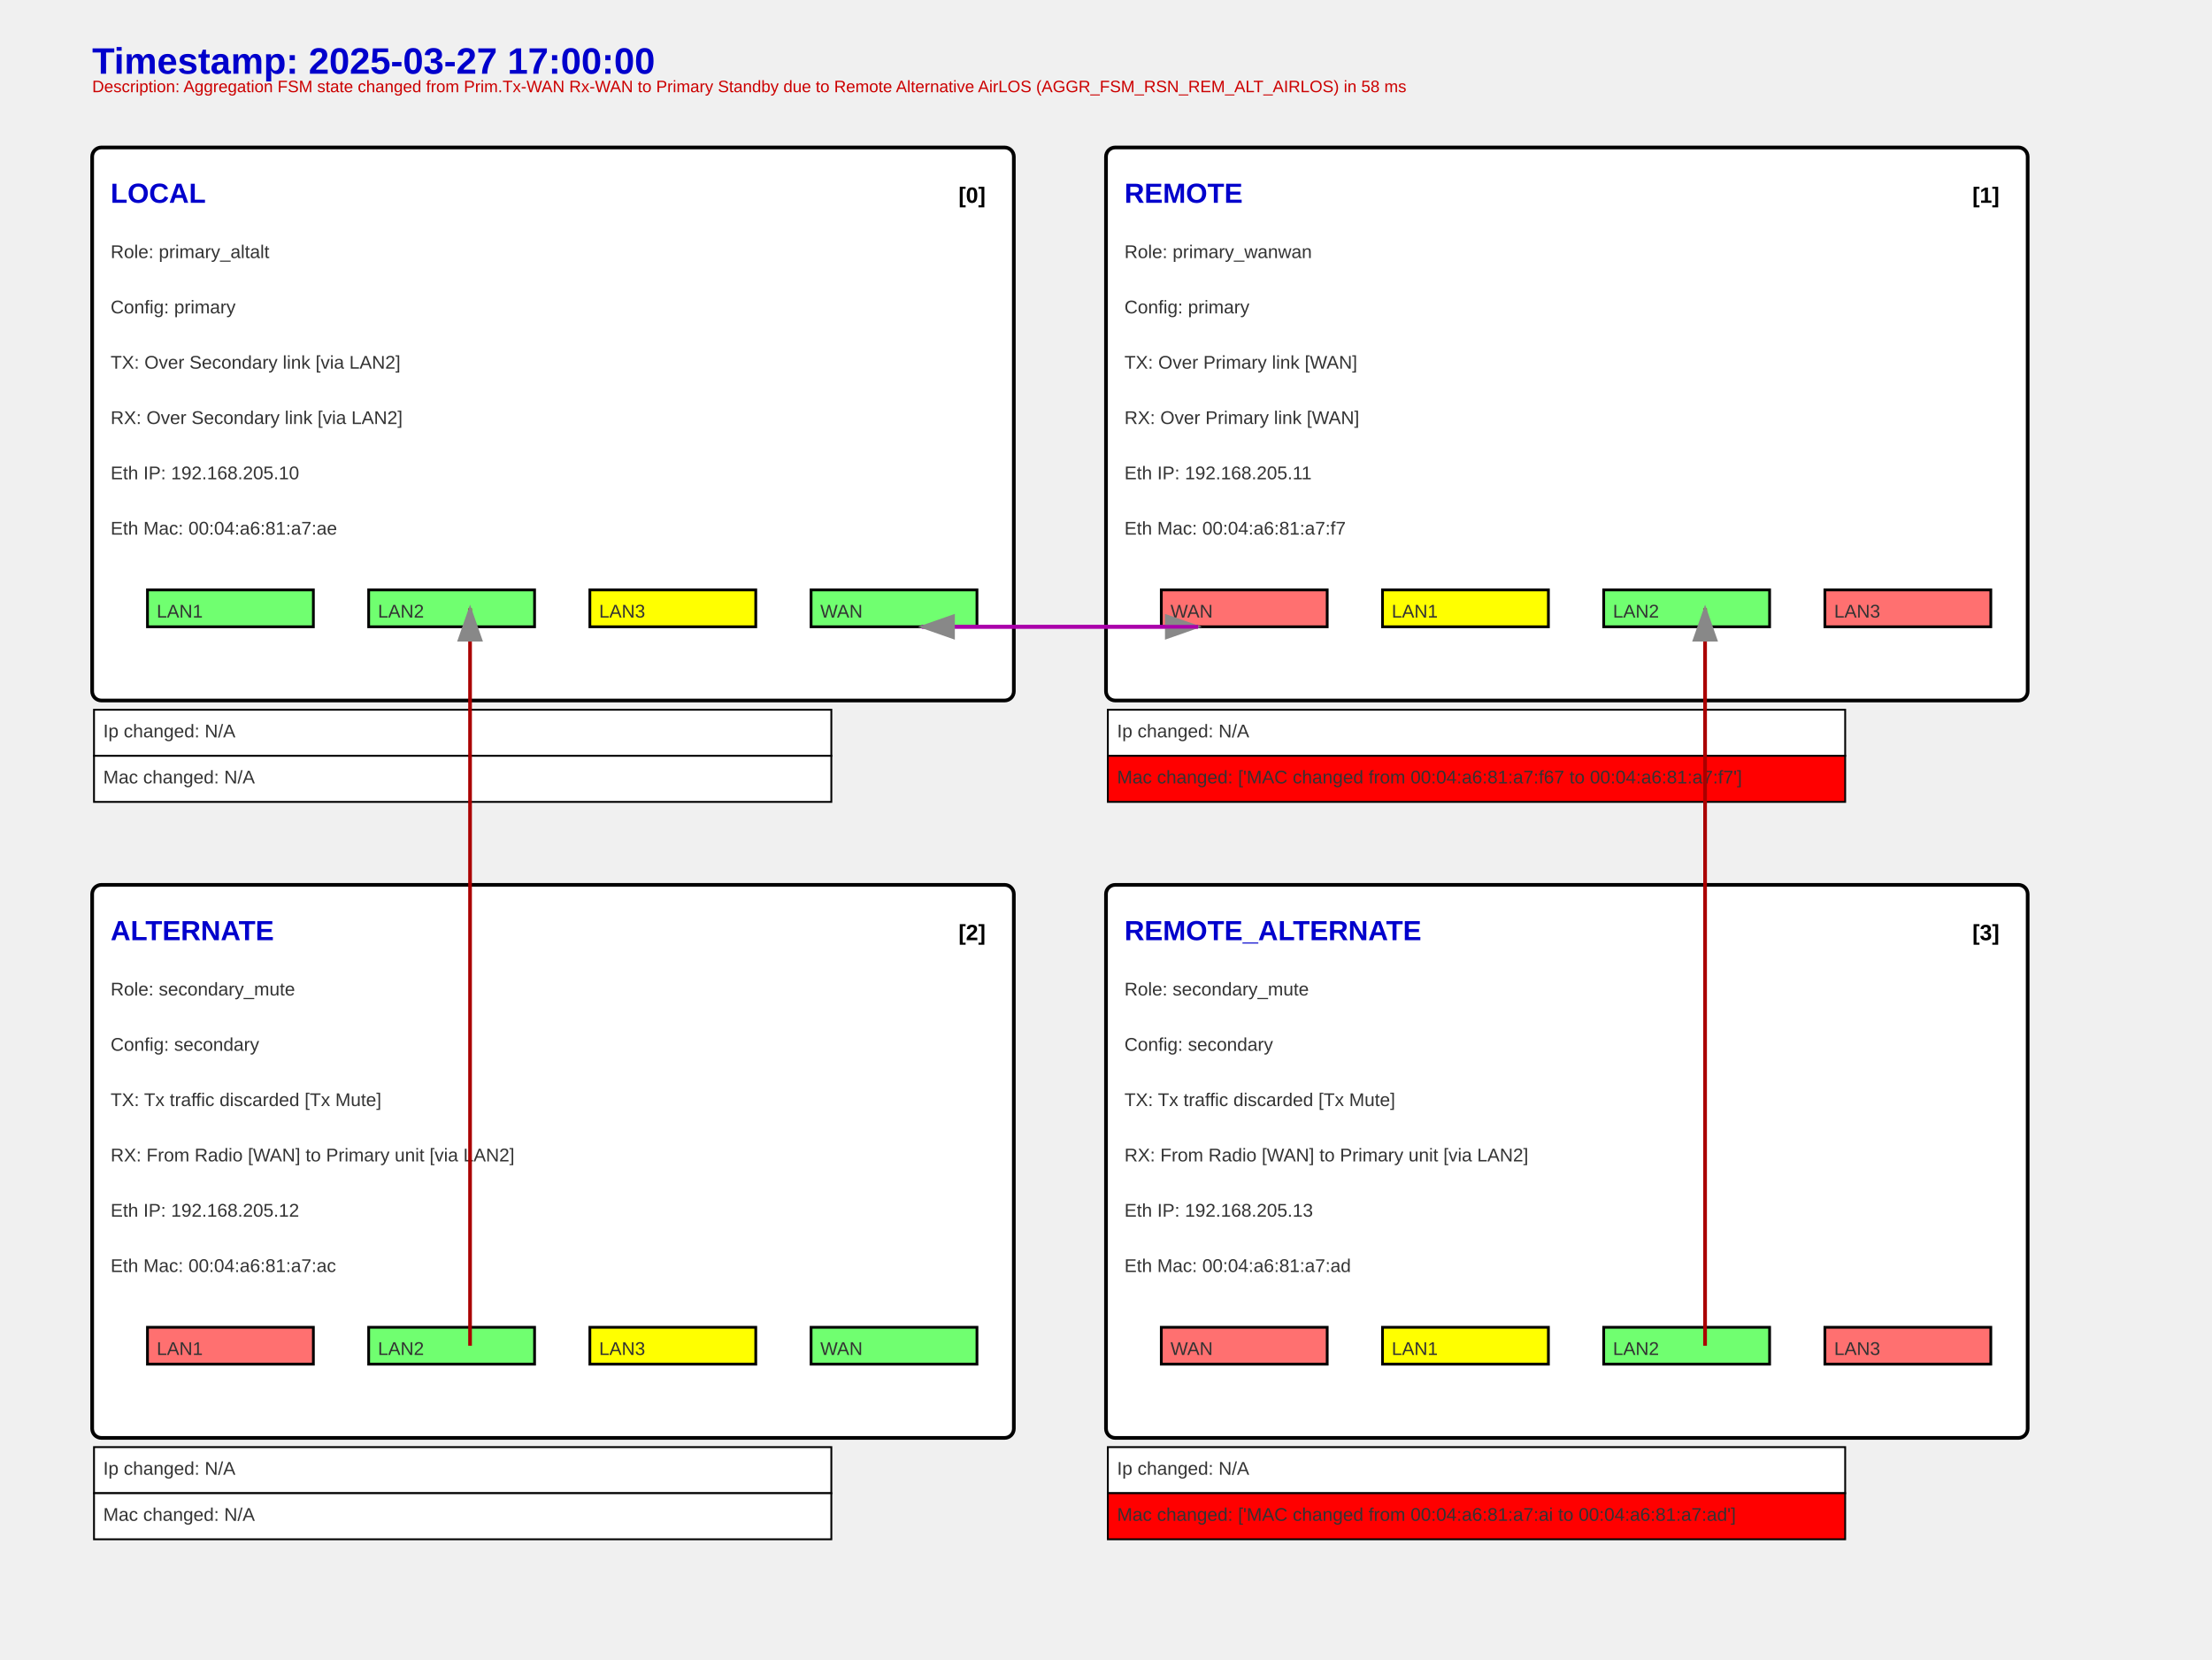
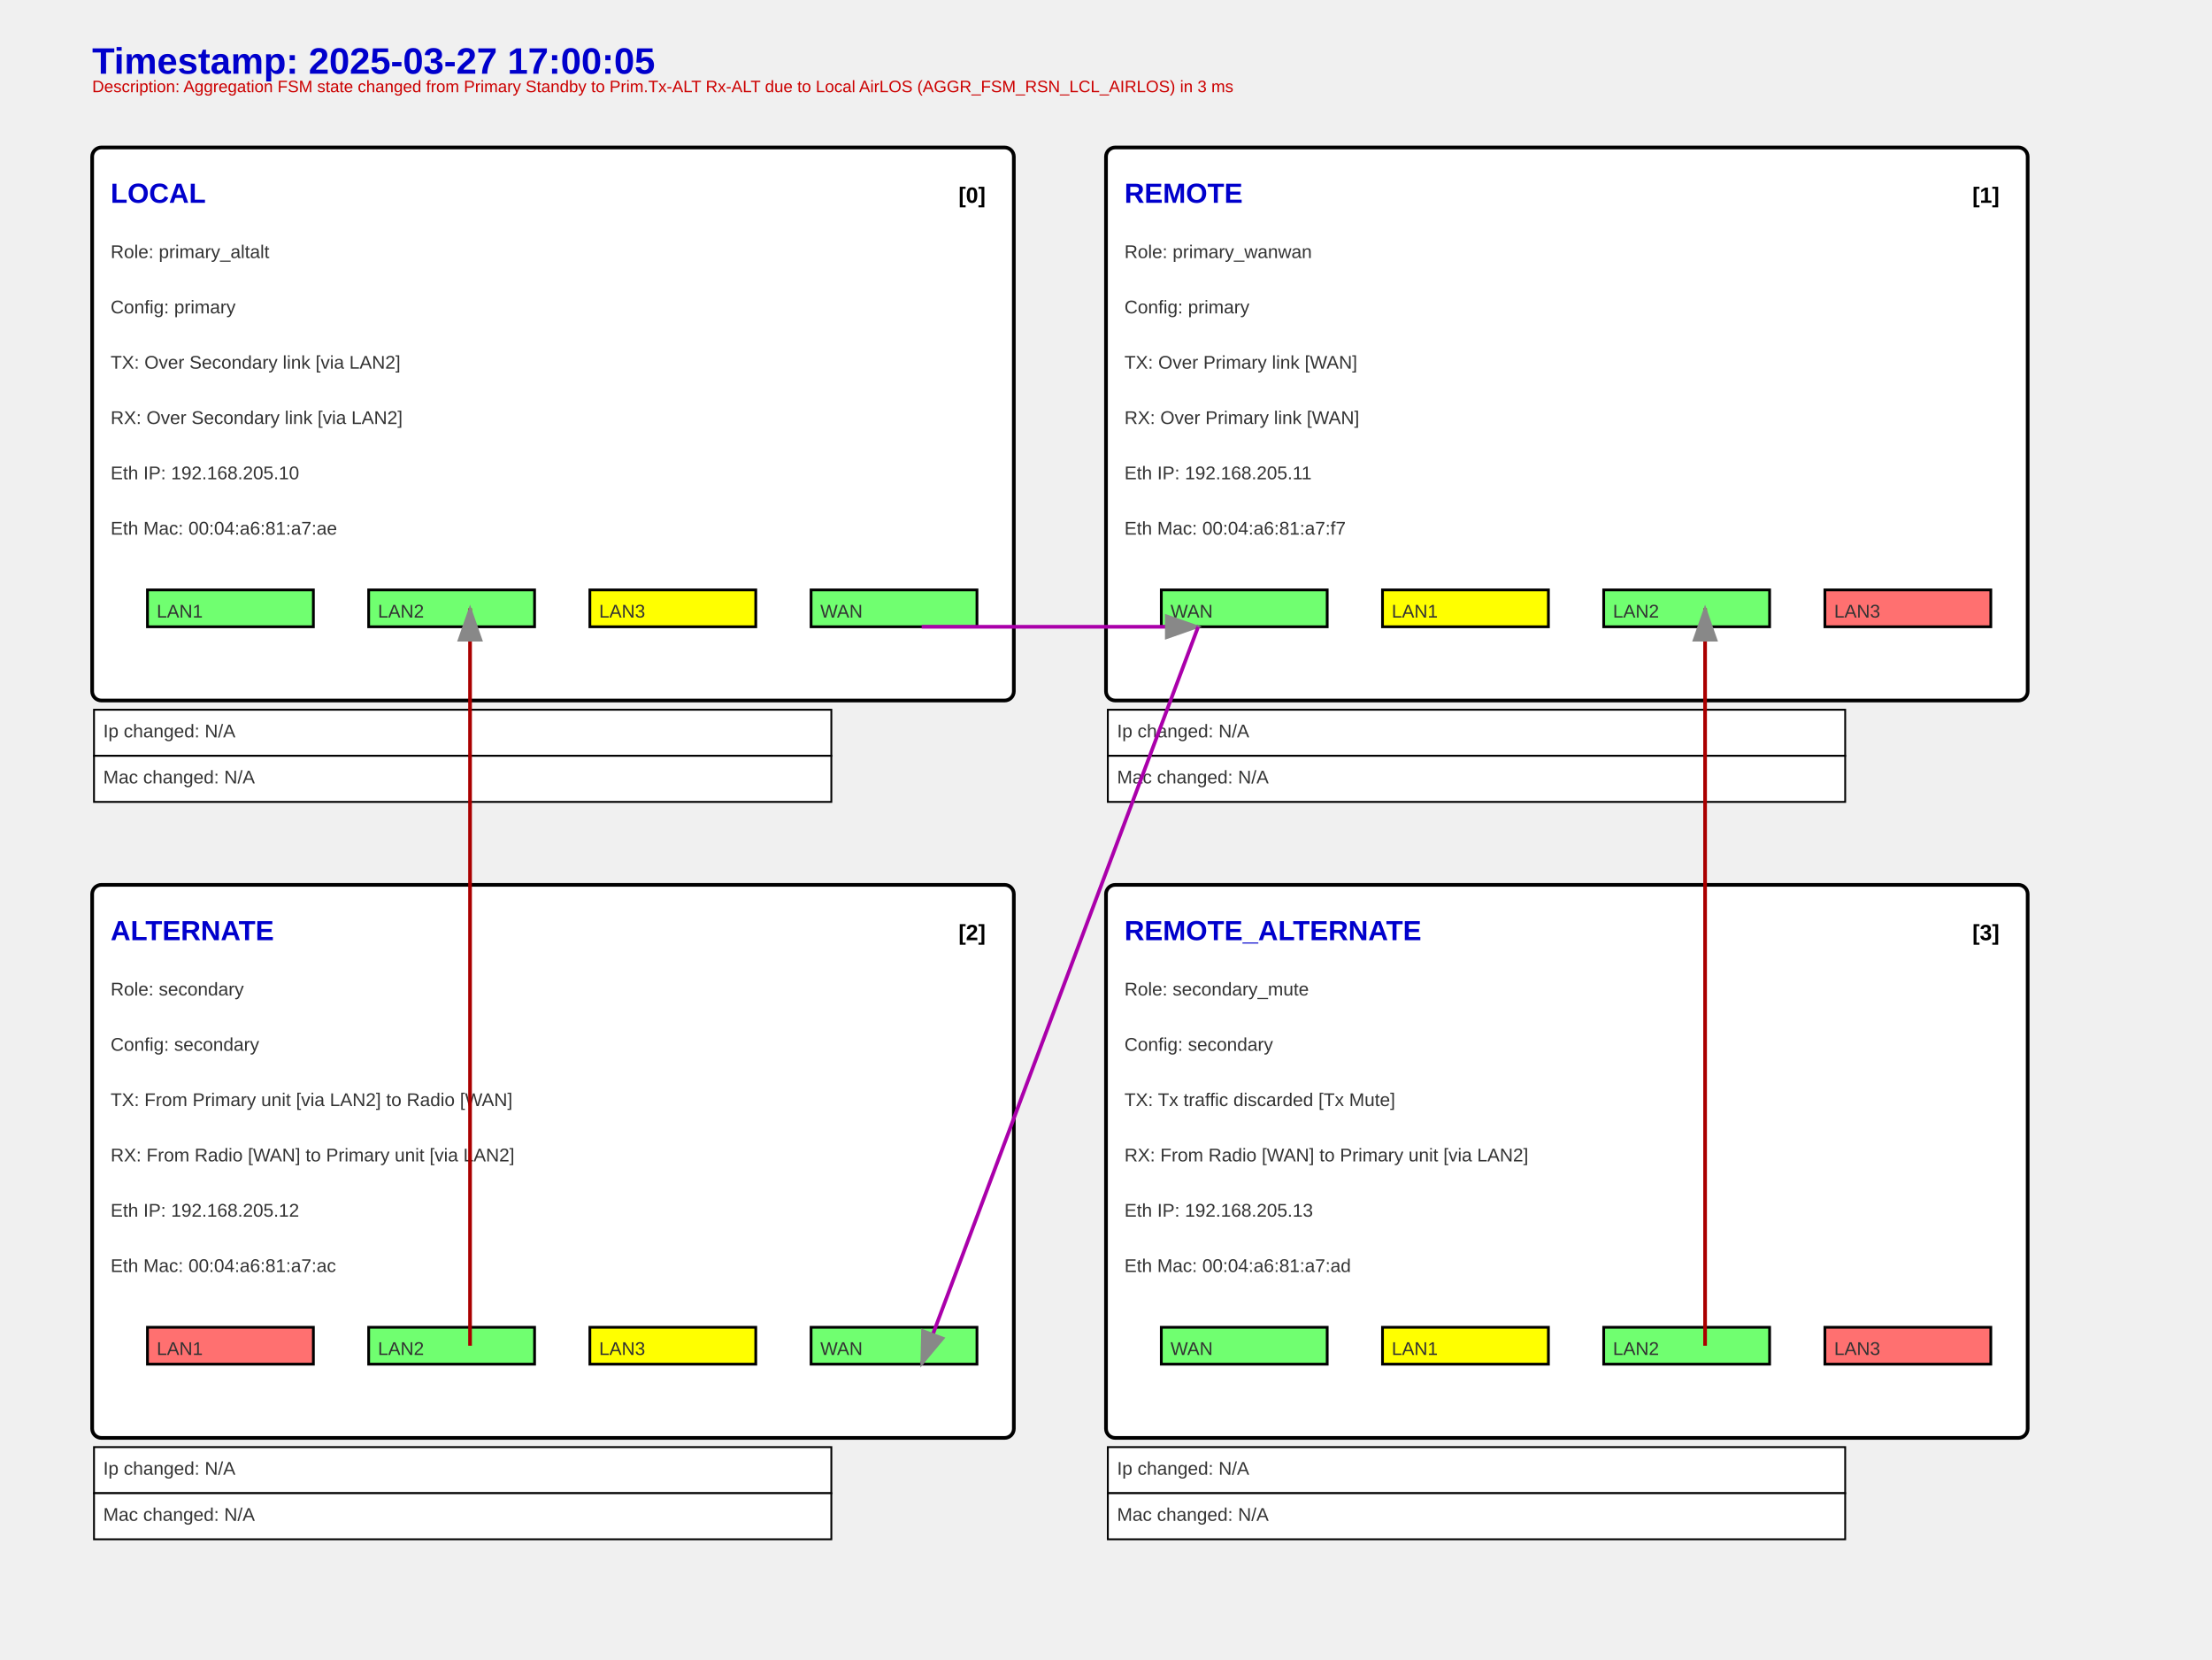
<svg xmlns="http://www.w3.org/2000/svg" width="1200" height="900">
  <style>
  .node { fill: #ffffff; stroke: #000000; stroke-width: 2; }
  .label { font: 10px Arial; fill: #333333; }
  .labela { font: 6px Arial; fill: #333333; font-weight: bold;}
  .error { font: 9px Arial; fill: #cc0000; }
  .timestamp { font: 20px Arial; font-weight: bold; fill: #0000cc; }
  .section-label { font: 15px Arial; font-weight: bold; fill: #0000cc; }
  .box-index { font: 12px Arial; font-weight: bold; fill: #000000; }
  .connection-line { stroke: #888888; stroke-width: 2; }
  .diagonal-line { stroke: #aa0000; stroke-width: 3; }
  .sender-receiver-line { stroke: #aa00aa; stroke-width: 2; }
  .secondary-primary-line { stroke: #aa0000; stroke-width: 2; }
  .remote-secondary-primary-line { stroke: #aa0000; stroke-width: 2; }
  .recive-sender-line { stroke: #aa00aa; stroke-width: 2; }
  .traffic-flow { animation: pulse 2s infinite; }
  @keyframes pulse {
    0% { stroke-opacity: 0.3; stroke-width: 1; }
    50% { stroke-opacity: 1; stroke-width: 3; }
    100% { stroke-opacity: 0.3; stroke-width: 1; }
  }
</style>
  <defs>
    <marker id="arrowhead" markerWidth="10" markerHeight="7" refX="9" refY="3.5" orient="auto">
      <polygon points="0 0, 10 3.5, 0 7" fill="#888888" />
    </marker>
  </defs>
-   <text class="timestamp" x="50" y="40">Timestamp: 2025-03-27 17:00:00</text>
-   <text class="error" x="50" y="50">Description: Aggregation FSM state changed from Prim.Tx-WAN Rx-WAN to Primary Standby due to Remote Alternative AirLOS (AGGR_FSM_RSN_REM_ALT_AIRLOS) in 58 ms</text>
+   <text class="timestamp" x="50" y="40">Timestamp: 2025-03-27 17:00:05</text>
+   <text class="error" x="50" y="50">Description: Aggregation FSM state changed from Primary Standby to Prim.Tx-ALT Rx-ALT due to Local AirLOS (AGGR_FSM_RSN_LCL_AIRLOS) in 3 ms</text>
  <rect class="node" x="50" y="80" width="500" height="300" rx="5" ry="5" data-entry="0" data-section="0" />
  <text class="section-label" x="60" y="110">LOCAL</text>
  <text class="box-index" x="520" y="110">[0]</text>
  <text class="label" x="60" y="140">Role: primary_altalt</text>
  <text class="label" x="60" y="170">Config: primary</text>
  <text class="label" x="60" y="200">TX: Over Secondary link [via LAN2]</text>
  <text class="label" x="60" y="230">RX: Over Secondary link [via LAN2]</text>
  <text class="label" x="60" y="260">Eth IP: 192.168.205.10</text>
  <text class="label" x="60" y="290">Eth Mac: 00:04:a6:81:a7:ae</text>
  <rect x="51" y="385" width="400" height="25" fill="white" stroke="black" />
  <text class="label" x="56" y="400">Ip changed: N/A</text>
  <rect x="51" y="410" width="400" height="25" fill="white" stroke="black" />
  <text class="label" x="56" y="425">Mac changed: N/A</text>
  <rect x="80" y="320" width="90" height="20" fill="#70ff70" stroke="black" stroke-width="1.5" />
  <text class="label" x="85" y="335">LAN1</text>
  <rect x="200" y="320" width="90" height="20" fill="#70ff70" stroke="black" stroke-width="1.5" />
  <text class="label" x="205" y="335">LAN2</text>
  <rect x="320" y="320" width="90" height="20" fill="yellow" stroke="black" stroke-width="1.5" />
  <text class="label" x="325" y="335">LAN3</text>
  <rect x="440" y="320" width="90" height="20" fill="#70ff70" stroke="black" stroke-width="1.5" />
  <text class="label" x="445" y="335">WAN</text>
  <rect class="node" x="600" y="80" width="500" height="300" rx="5" ry="5" data-entry="0" data-section="1" />
  <text class="section-label" x="610" y="110">REMOTE</text>
  <text class="box-index" x="1070" y="110">[1]</text>
  <text class="label" x="610" y="140">Role: primary_wanwan</text>
  <text class="label" x="610" y="170">Config: primary</text>
  <text class="label" x="610" y="200">TX: Over Primary link [WAN]</text>
  <text class="label" x="610" y="230">RX: Over Primary link [WAN]</text>
  <text class="label" x="610" y="260">Eth IP: 192.168.205.11</text>
  <text class="label" x="610" y="290">Eth Mac: 00:04:a6:81:a7:f7</text>
  <rect x="601" y="385" width="400" height="25" fill="white" stroke="black" />
  <text class="label" x="606" y="400">Ip changed: N/A</text>
-   <rect x="601" y="410" width="400" height="25" fill="red" stroke="black" />
-   <text class="label" x="606" y="425">Mac changed: ['MAC changed from 00:04:a6:81:a7:f67 to 00:04:a6:81:a7:f7']</text>
-   <rect x="630" y="320" width="90" height="20" fill="#ff7070" stroke="black" stroke-width="1.5" />
+   <rect x="601" y="410" width="400" height="25" fill="white" stroke="black" />
+   <text class="label" x="606" y="425">Mac changed: N/A</text>
+   <rect x="630" y="320" width="90" height="20" fill="#70ff70" stroke="black" stroke-width="1.5" />
  <text class="label" x="635" y="335">WAN</text>
  <rect x="750" y="320" width="90" height="20" fill="yellow" stroke="black" stroke-width="1.5" />
  <text class="label" x="755" y="335">LAN1</text>
  <rect x="870" y="320" width="90" height="20" fill="#70ff70" stroke="black" stroke-width="1.5" />
  <text class="label" x="875" y="335">LAN2</text>
  <rect x="990" y="320" width="90" height="20" fill="#ff7070" stroke="black" stroke-width="1.5" />
  <text class="label" x="995" y="335">LAN3</text>
  <rect class="node" x="50" y="480" width="500" height="300" rx="5" ry="5" data-entry="0" data-section="2" />
  <text class="section-label" x="60" y="510">ALTERNATE</text>
  <text class="box-index" x="520" y="510">[2]</text>
-   <text class="label" x="60" y="540">Role: secondary_mute</text>
+   <text class="label" x="60" y="540">Role: secondary</text>
  <text class="label" x="60" y="570">Config: secondary</text>
-   <text class="label" x="60" y="600">TX: Tx traffic discarded [Tx Mute]</text>
+   <text class="label" x="60" y="600">TX: From Primary unit [via LAN2] to Radio [WAN]</text>
  <text class="label" x="60" y="630">RX: From Radio [WAN] to Primary unit [via LAN2]</text>
  <text class="label" x="60" y="660">Eth IP: 192.168.205.12</text>
  <text class="label" x="60" y="690">Eth Mac: 00:04:a6:81:a7:ac</text>
  <rect x="51" y="785" width="400" height="25" fill="white" stroke="black" />
  <text class="label" x="56" y="800">Ip changed: N/A</text>
  <rect x="51" y="810" width="400" height="25" fill="white" stroke="black" />
  <text class="label" x="56" y="825">Mac changed: N/A</text>
  <rect x="80" y="720" width="90" height="20" fill="#ff7070" stroke="black" stroke-width="1.5" />
  <text class="label" x="85" y="735">LAN1</text>
  <rect x="200" y="720" width="90" height="20" fill="#70ff70" stroke="black" stroke-width="1.5" />
  <text class="label" x="205" y="735">LAN2</text>
  <rect x="320" y="720" width="90" height="20" fill="yellow" stroke="black" stroke-width="1.5" />
  <text class="label" x="325" y="735">LAN3</text>
  <rect x="440" y="720" width="90" height="20" fill="#70ff70" stroke="black" stroke-width="1.5" />
  <text class="label" x="445" y="735">WAN</text>
  <rect class="node" x="600" y="480" width="500" height="300" rx="5" ry="5" data-entry="0" data-section="3" />
  <text class="section-label" x="610" y="510">REMOTE_ALTERNATE</text>
  <text class="box-index" x="1070" y="510">[3]</text>
  <text class="label" x="610" y="540">Role: secondary_mute</text>
  <text class="label" x="610" y="570">Config: secondary</text>
  <text class="label" x="610" y="600">TX: Tx traffic discarded [Tx Mute]</text>
  <text class="label" x="610" y="630">RX: From Radio [WAN] to Primary unit [via LAN2]</text>
  <text class="label" x="610" y="660">Eth IP: 192.168.205.13</text>
  <text class="label" x="610" y="690">Eth Mac: 00:04:a6:81:a7:ad</text>
  <rect x="601" y="785" width="400" height="25" fill="white" stroke="black" />
  <text class="label" x="606" y="800">Ip changed: N/A</text>
-   <rect x="601" y="810" width="400" height="25" fill="red" stroke="black" />
-   <text class="label" x="606" y="825">Mac changed: ['MAC changed from 00:04:a6:81:a7:ai to 00:04:a6:81:a7:ad']</text>
-   <rect x="630" y="720" width="90" height="20" fill="#ff7070" stroke="black" stroke-width="1.5" />
+   <rect x="601" y="810" width="400" height="25" fill="white" stroke="black" />
+   <text class="label" x="606" y="825">Mac changed: N/A</text>
+   <rect x="630" y="720" width="90" height="20" fill="#70ff70" stroke="black" stroke-width="1.5" />
  <text class="label" x="635" y="735">WAN</text>
  <rect x="750" y="720" width="90" height="20" fill="yellow" stroke="black" stroke-width="1.5" />
  <text class="label" x="755" y="735">LAN1</text>
  <rect x="870" y="720" width="90" height="20" fill="#70ff70" stroke="black" stroke-width="1.5" />
  <text class="label" x="875" y="735">LAN2</text>
  <rect x="990" y="720" width="90" height="20" fill="#ff7070" stroke="black" stroke-width="1.5" />
  <text class="label" x="995" y="735">LAN3</text>
  <line x1="500" y1="340" x2="650" y2="340" class="sender-receiver-line" marker-end="url(#arrowhead)" />
-   <line x1="650" y1="340" x2="500" y2="340" class="recive-sender-line" marker-end="url(#arrowhead)" />
+   <line x1="650" y1="340" x2="500" y2="740" class="recive-sender-line" marker-end="url(#arrowhead)" />
  <line x1="255" y1="730" x2="255" y2="330" class="secondary-primary-line" marker-end="url(#arrowhead)" />
  <line x1="925" y1="730" x2="925" y2="330" class="remote-secondary-primary-line" marker-end="url(#arrowhead)" />
</svg>
